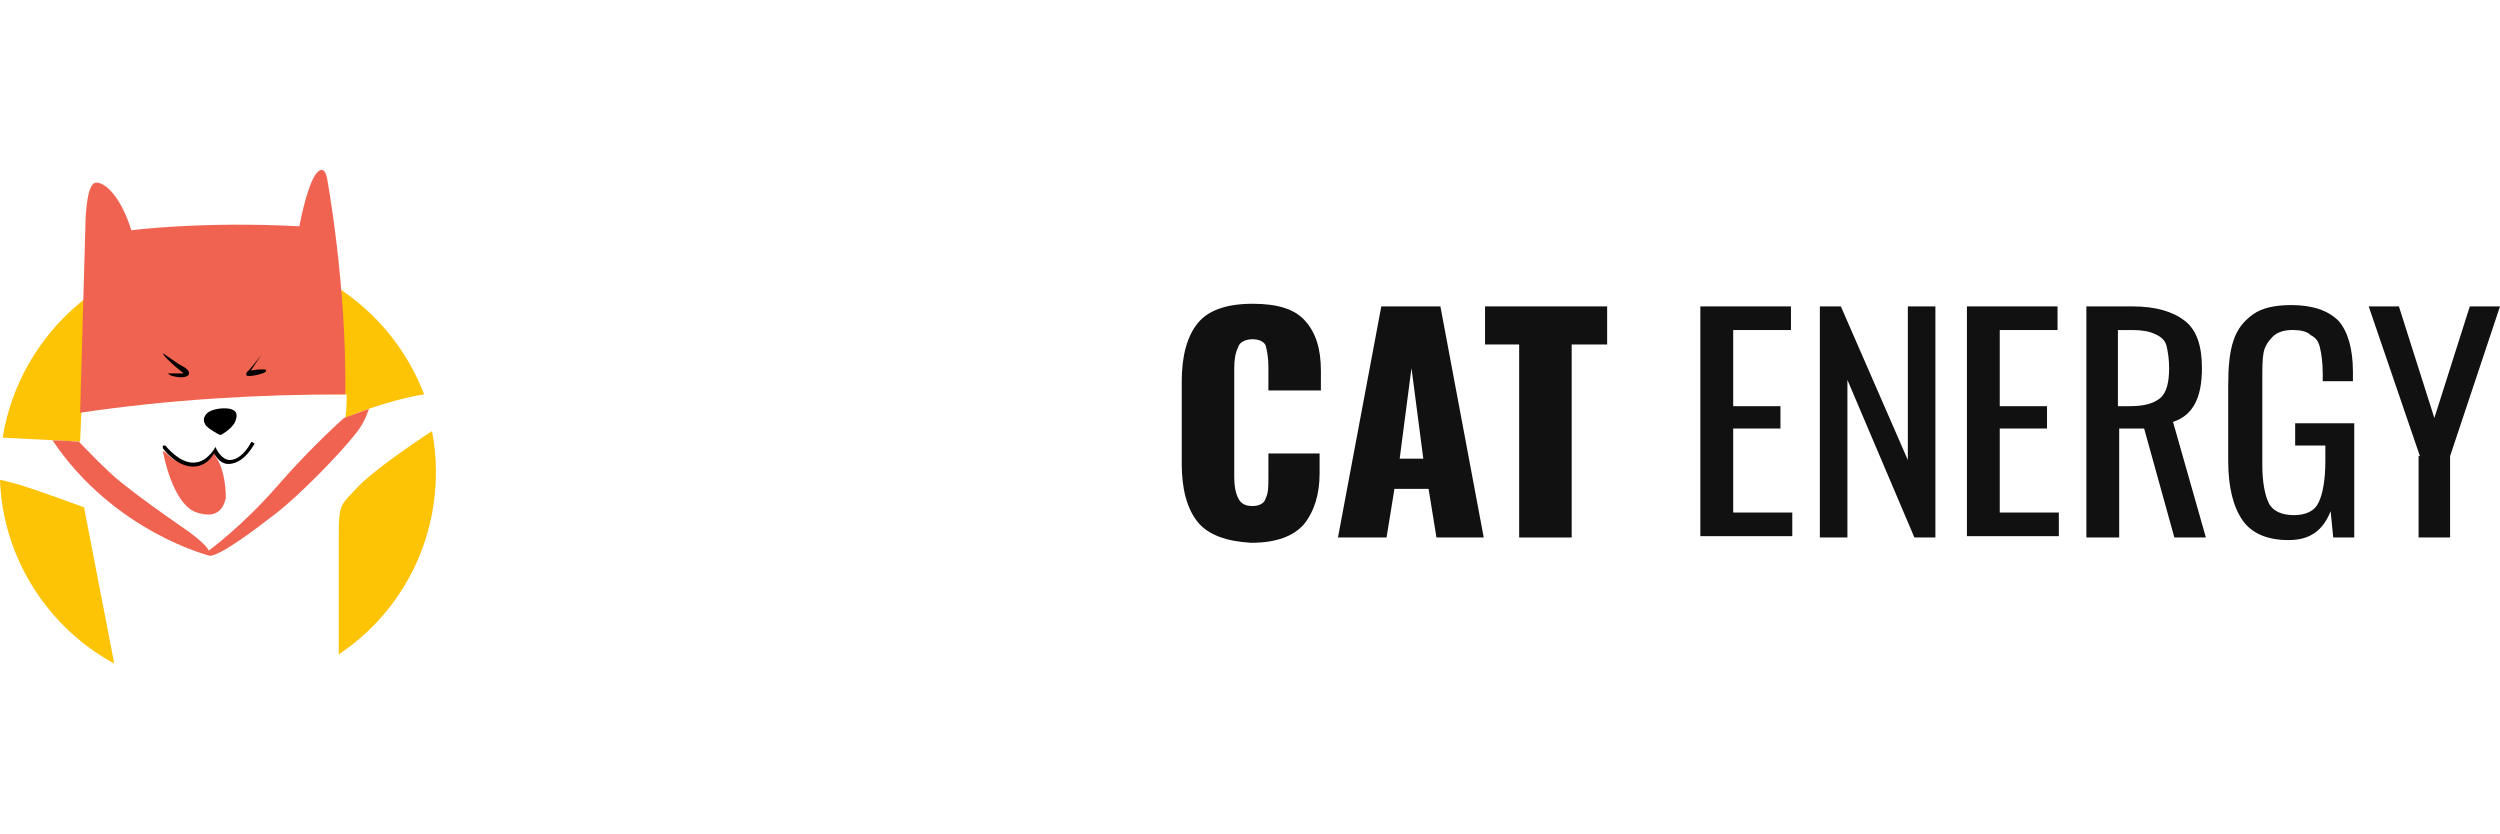
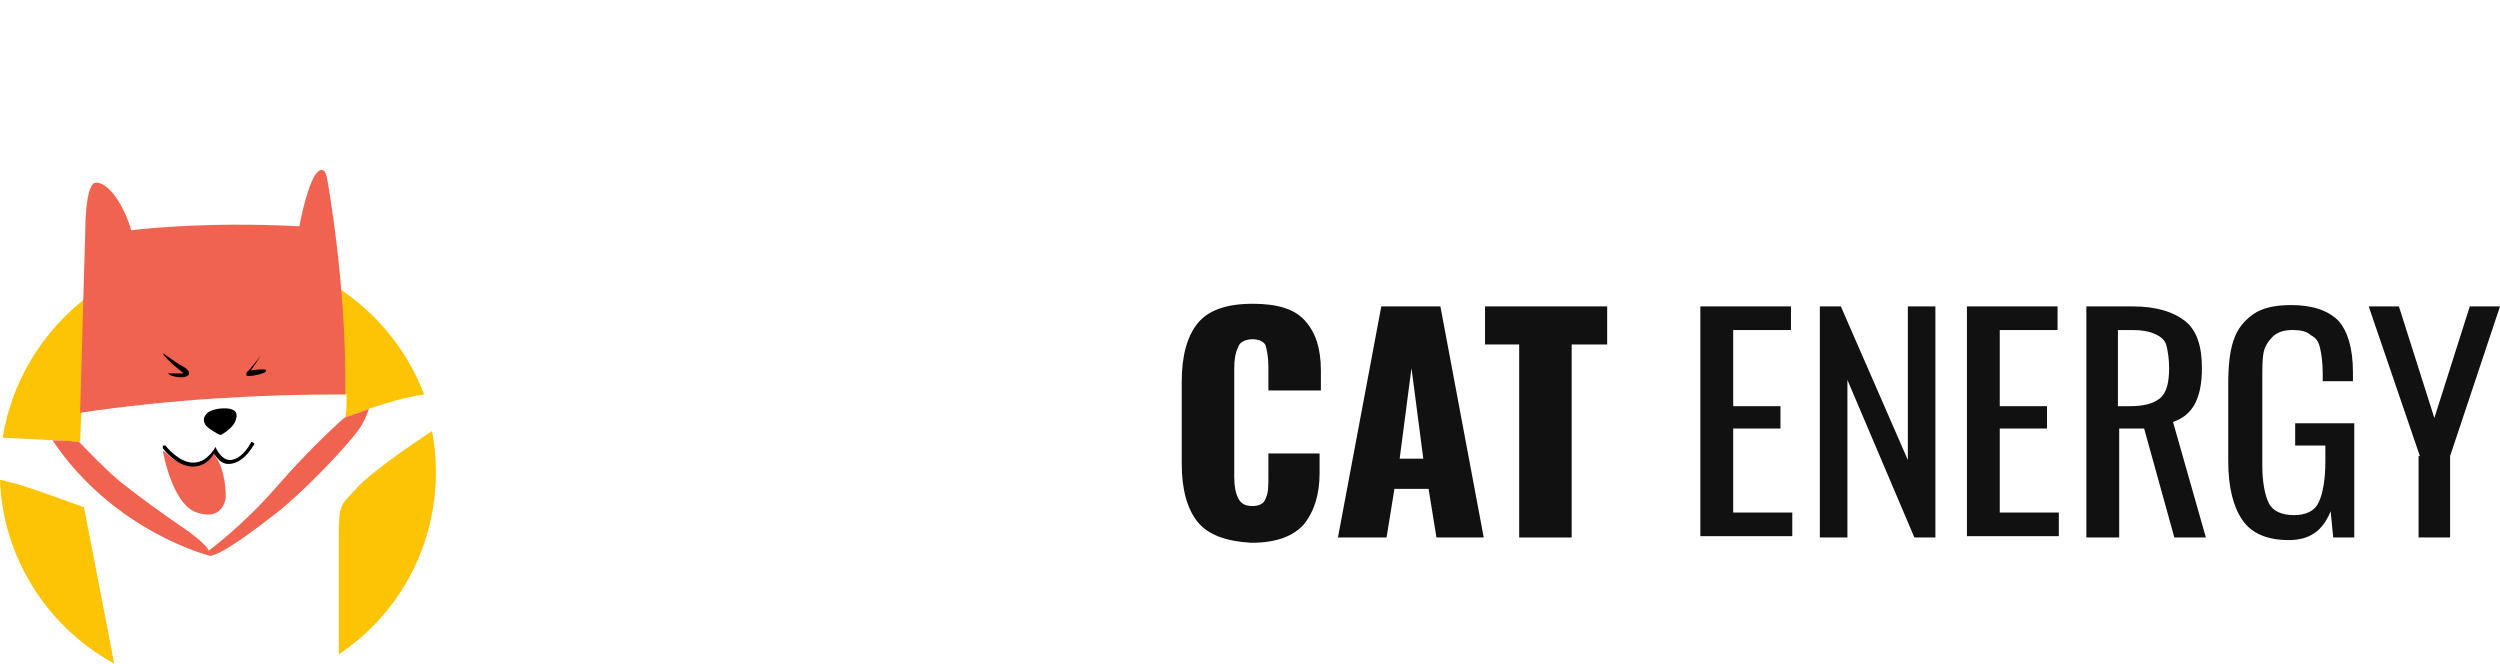
- <svg xmlns="http://www.w3.org/2000/svg" version="1.1" id="Layer_2" x="0px" y="0px" width="150px" height="50px" viewBox="0 0 150 50" enable-background="new 0 0 150 50" xml:space="preserve">
+ <svg xmlns="http://www.w3.org/2000/svg" version="1.1" id="Layer_2" x="0px" y="0px" width="150px" height="39.813px" viewBox="0 0 150 39.813" enable-background="new 0 0 150 39.813" xml:space="preserve">
  <g>
-     <path fill="#FDC305" d="M4.806,26.498l0.079-1.812c5.278-0.709,10.557-1.103,15.914-1.024c0,0.473,0,0.945-0.079,1.418     c0,0,2.285-1.024,4.727-1.418c-1.891-4.963-6.696-8.509-12.29-8.509c-6.539,0-11.975,4.806-12.999,11.108     C1.891,26.34,4.806,26.498,4.806,26.498z" />
-     <path fill="#FDC305" d="M21.429,29.256c-0.945,1.023-1.103,0.945-1.103,2.757c0,0.709,0,3.86,0,7.248     c3.545-2.363,5.83-6.382,5.83-10.95c0-0.867-0.079-1.654-0.236-2.443C24.58,26.734,22.216,28.389,21.429,29.256z" />
-     <path fill="#FDC305" d="M5.042,30.438c0,0-2.994-1.104-4.097-1.418C0.63,28.94,0.315,28.861,0,28.783     c0.158,4.727,2.915,8.902,6.854,11.029L5.042,30.438z" />
+     <path fill="#FDC305" d="M4.806,26.498l0.079-1.812c5.278-0.709,10.557-1.103,15.914-1.024c0,0.473,0,0.945-0.079,1.418     c0,0,2.285-1.024,4.727-1.418c-1.891-4.963-6.696-8.509-12.29-8.509c-6.539,0-11.975,4.806-12.999,11.109     C1.891,26.34,4.806,26.498,4.806,26.498z" />
+     <path fill="#FDC305" d="M21.429,29.256c-0.945,1.023-1.103,0.945-1.103,2.758c0,0.709,0,3.859,0,7.248     c3.545-2.363,5.83-6.383,5.83-10.951c0-0.867-0.079-1.653-0.236-2.442C24.58,26.734,22.216,28.389,21.429,29.256z" />
+     <path fill="#FDC305" d="M5.042,30.438c0,0-2.994-1.104-4.097-1.418C0.63,28.939,0.315,28.861,0,28.783     c0.158,4.727,2.915,8.902,6.854,11.029L5.042,30.438z" />
  </g>
  <path fill="#F06351" d="M20.72,23.662c0.079-6.697-1.103-12.999-1.103-12.999s-0.158-0.945-0.709-0.158   c-0.552,0.867-0.945,3.073-0.945,3.073c-5.83-0.315-10.084,0.236-10.084,0.236c-0.63-2.048-1.654-2.994-2.206-2.836   c-0.552,0.236-0.552,2.679-0.552,2.679L4.806,24.765C10.084,23.977,15.441,23.662,20.72,23.662z" />
-   <path d="M9.769,21.22c0-0.079,0.788,0.551,1.103,0.709c0.315,0.158,0.473,0.315,0.473,0.473s-0.236,0.236-0.473,0.236   s-0.709-0.079-0.788-0.236c0,0,0.473,0,0.709,0h0.236C11.108,22.48,10.005,21.614,9.769,21.22z" />
+   <path d="M9.769,21.22c0-0.079,0.788,0.551,1.103,0.709c0.315,0.158,0.473,0.315,0.473,0.473c0,0.158-0.236,0.236-0.473,0.236   c-0.237,0-0.709-0.079-0.788-0.236c0,0,0.473,0,0.709,0h0.236C11.108,22.48,10.005,21.614,9.769,21.22z" />
  <path d="M15.678,21.298c0,0-0.788,1.024-0.867,1.024c0,0.079-0.158,0.236,0.157,0.236c0.315,0,0.867-0.158,0.946-0.236   c0.079-0.079,0.079-0.158-0.079-0.158c-0.157,0-0.551,0-0.788,0.079L15.678,21.298C15.678,21.298,15.756,21.22,15.678,21.298z" />
-   <path d="M13.235,26.104c0,0,0.63-0.314,0.867-0.787c0.236-0.551,0-0.709-0.315-0.788c-0.394-0.079-1.024,0-1.339,0.237   c-0.315,0.315-0.236,0.551-0.079,0.788C12.526,25.711,12.999,26.025,13.235,26.104z" />
-   <path fill="#F06351" d="M12.841,27.129c0,0-0.158,0.314-0.394,0.473c-0.157,0.157-0.473,0.314-0.788,0.314   c-0.473,0-0.867-0.157-1.182-0.314c-0.158-0.079-0.315-0.236-0.394-0.316c-0.158-0.156-0.315-0.236-0.315-0.236   s0.551,3.23,2.048,3.703c1.418,0.473,1.654-0.551,1.733-0.866c0-0.236,0-1.654-0.63-2.521C12.999,27.049,12.92,27.207,12.841,27.129   z" />
+   <path d="M13.235,26.104c0,0,0.63-0.313,0.867-0.787c0.236-0.551,0-0.709-0.315-0.788c-0.394-0.079-1.024,0-1.339,0.237   c-0.315,0.315-0.236,0.551-0.079,0.789C12.526,25.711,12.999,26.025,13.235,26.104z" />
+   <path fill="#F06351" d="M12.841,27.129c0,0-0.158,0.314-0.394,0.473c-0.157,0.157-0.473,0.314-0.788,0.314   c-0.473,0-0.867-0.157-1.182-0.314c-0.158-0.078-0.315-0.235-0.394-0.315C9.925,27.13,9.768,27.05,9.768,27.05   s0.551,3.229,2.048,3.703c1.418,0.474,1.654-0.551,1.733-0.866c0-0.236,0-1.654-0.63-2.521   C12.999,27.049,12.92,27.207,12.841,27.129z" />
  <g>
-     <path d="M11.581,27.995L11.581,27.995c-1.024,0-1.812-1.103-1.812-1.103c0-0.08,0-0.158,0-0.158c0.079,0,0.157,0,0.157,0     s0.788,1.024,1.655,1.024l0,0c0.473,0,0.866-0.236,1.26-0.788l0.079-0.158l0.079,0.158c0,0,0.315,0.631,0.788,0.631     c0.394,0,0.867-0.316,1.261-1.025c0-0.078,0.079-0.078,0.158,0c0.079,0,0.079,0.08,0,0.158c-0.473,0.788-1.024,1.104-1.497,1.104     s-0.709-0.395-0.867-0.631C12.526,27.759,12.054,27.995,11.581,27.995z" />
+     <path d="M11.581,27.995L11.581,27.995c-1.024,0-1.812-1.103-1.812-1.103c0-0.08,0-0.158,0-0.158c0.079,0,0.157,0,0.157,0     s0.788,1.023,1.655,1.023l0,0c0.473,0,0.866-0.236,1.26-0.787l0.079-0.158l0.079,0.158c0,0,0.315,0.631,0.788,0.631     c0.394,0,0.867-0.316,1.261-1.025c0-0.078,0.079-0.078,0.158,0c0.079,0,0.079,0.08,0,0.158c-0.473,0.787-1.024,1.104-1.497,1.104     S13,27.443,12.842,27.207C12.526,27.759,12.054,27.995,11.581,27.995z" />
  </g>
-   <path fill="#F06351" d="M20.641,25.08c0,0-1.969,1.732-4.018,4.097c-2.048,2.363-4.097,3.86-4.097,3.86   c-0.158-0.395-1.261-1.182-1.261-1.182s-2.442-1.654-4.097-2.994c-0.945-0.787-1.812-1.732-2.442-2.363   c-0.236,0-0.867-0.078-1.576-0.078c3.703,5.514,9.454,6.932,9.454,6.932c0.709-0.078,2.6-1.496,4.018-2.6   c1.418-1.103,3.781-3.545,4.648-4.648c0.473-0.551,0.709-1.102,0.867-1.575C21.271,24.844,20.641,25.08,20.641,25.08z" />
+   <path fill="#F06351" d="M20.641,25.08c0,0-1.969,1.732-4.018,4.098c-2.048,2.362-4.097,3.859-4.097,3.859   c-0.158-0.395-1.261-1.182-1.261-1.182s-2.442-1.654-4.097-2.994c-0.945-0.787-1.812-1.732-2.442-2.363   c-0.236,0-0.867-0.078-1.576-0.078c3.703,5.514,9.454,6.932,9.454,6.932c0.709-0.078,2.6-1.496,4.018-2.6s3.781-3.545,4.648-4.648   c0.473-0.551,0.709-1.102,0.867-1.575C21.271,24.844,20.641,25.08,20.641,25.08z" />
  <g transform="matrix(1, 0, 0, 1, 90, 10.2)">
-     <path fill="#111111" d="M-18.151,21.104c-0.63-0.788-0.945-1.97-0.945-3.466v-4.964c0-1.497,0.315-2.678,0.945-3.466     c0.63-0.788,1.733-1.182,3.309-1.182c1.497,0,2.521,0.315,3.151,1.024c0.631,0.709,0.945,1.655,0.945,2.994v1.182h-3.15v-1.418     c0-0.551-0.08-0.945-0.158-1.26c-0.078-0.236-0.395-0.394-0.788-0.394c-0.394,0-0.788,0.158-0.867,0.473     c-0.158,0.315-0.236,0.709-0.236,1.261v6.539c0,0.552,0.079,0.945,0.236,1.261s0.394,0.473,0.867,0.473     c0.393,0,0.709-0.157,0.788-0.473c0.158-0.315,0.158-0.709,0.158-1.261v-1.418h3.072v1.182c0,1.261-0.315,2.285-0.945,3.072     c-0.631,0.709-1.654,1.104-3.152,1.104C-16.418,22.285-17.521,21.892-18.151,21.104z" />
-     <path fill="#111111" d="M-7.122,8.184h3.546l2.6,13.865h-2.836l-0.473-2.915h-2.049l-0.473,2.915h-2.915L-7.122,8.184z   M-4.602,17.322l-0.709-5.436l-0.709,5.436H-4.602z" />
-     <path fill="#111111" d="M1.229,10.468h-2.127V8.184h7.327v2.285H4.301v11.581H1.15V10.468H1.229z" />
+     <path fill="#111111" d="M-18.151,21.105c-0.63-0.789-0.945-1.971-0.945-3.467v-4.964c0-1.497,0.315-2.678,0.945-3.466     c0.63-0.788,1.733-1.182,3.309-1.182c1.496,0,2.521,0.315,3.15,1.024c0.631,0.709,0.945,1.655,0.945,2.994v1.182h-3.15v-1.418     c0-0.551-0.08-0.945-0.158-1.26c-0.077-0.236-0.395-0.394-0.787-0.394c-0.394,0-0.788,0.158-0.867,0.473     c-0.158,0.315-0.236,0.709-0.236,1.261v6.539c0,0.553,0.079,0.945,0.236,1.262c0.157,0.315,0.394,0.473,0.867,0.473     c0.393,0,0.709-0.157,0.787-0.473c0.158-0.316,0.158-0.709,0.158-1.262v-1.418h3.072v1.182c0,1.262-0.314,2.285-0.945,3.072     c-0.631,0.709-1.653,1.104-3.151,1.104C-16.418,22.284-17.521,21.892-18.151,21.105z" />
+     <path fill="#111111" d="M-7.122,8.184h3.546l2.6,13.865h-2.836l-0.473-2.915h-2.049l-0.473,2.915h-2.916L-7.122,8.184z M-4.602,17.321l-0.709-5.436l-0.709,5.436H-4.602z" />
+     <path fill="#111111" d="M1.229,10.468h-2.127V8.184H6.43v2.285H4.301V22.05H1.15V10.468H1.229z" />
    <path fill="#111111" d="M12.021,8.184h5.437v1.418h-3.466v4.569h2.836v1.34h-2.836v5.041h3.545v1.418h-5.516V8.184z" />
-     <path fill="#111111" d="M19.112,8.184h1.339l4.019,9.218V8.184h1.654v13.865h-1.261l-4.018-9.454v9.454h-1.654V8.184H19.112z" />
-     <path fill="#111111" d="M28.015,8.184h5.437v1.418h-3.467v4.569h2.836v1.34h-2.836v5.041h3.545v1.418h-5.515V8.184z" />
-     <path fill="#111111" d="M35.105,8.184h2.836c1.418,0,2.441,0.315,3.15,0.866c0.709,0.552,1.025,1.497,1.025,2.836     c0,1.812-0.553,2.836-1.734,3.23l1.971,6.933h-1.891l-1.813-6.538h-1.497v6.538h-1.97V8.184H35.105z M37.783,14.171     c0.867,0,1.418-0.158,1.813-0.473c0.394-0.315,0.551-0.945,0.551-1.812c0-0.552-0.078-1.024-0.157-1.339s-0.315-0.551-0.709-0.709     c-0.315-0.158-0.788-0.236-1.339-0.236h-0.867v4.569H37.783z" />
-     <path fill="#111111" d="M44.559,21.025c-0.551-0.787-0.866-1.969-0.866-3.545V12.91c0-1.103,0.079-1.969,0.315-2.678     c0.236-0.709,0.63-1.182,1.182-1.576c0.551-0.394,1.339-0.552,2.284-0.552c1.261,0,2.206,0.315,2.837,0.945     c0.551,0.63,0.865,1.655,0.865,3.073v0.551h-1.812v-0.473c0-0.63-0.079-1.182-0.157-1.497c-0.079-0.394-0.236-0.63-0.552-0.788     c-0.236-0.236-0.63-0.315-1.103-0.315c-0.552,0-0.945,0.157-1.182,0.394c-0.236,0.236-0.473,0.551-0.552,0.945     c-0.079,0.394-0.079,0.945-0.079,1.654v5.121c0,1.024,0.158,1.813,0.395,2.285s0.787,0.709,1.496,0.709s1.261-0.236,1.497-0.788     c0.236-0.473,0.394-1.339,0.394-2.442v-0.945H47.71v-1.339h3.546v6.854h-1.262l-0.156-1.575c-0.474,1.182-1.262,1.732-2.521,1.732     C46.056,22.206,45.11,21.813,44.559,21.025z" />
-     <path fill="#111111" d="M55.194,17.165l-3.072-8.981h1.812l2.127,6.696l2.127-6.696H60l-2.994,8.981v4.884h-1.891v-4.884H55.194z" />
+     <path fill="#111111" d="M19.111,8.184h1.34l4.02,9.218V8.184h1.653v13.865h-1.261l-4.018-9.454v9.454h-1.654V8.184H19.111z" />
+     <path fill="#111111" d="M28.016,8.184h5.437v1.418h-3.468v4.569h2.836v1.34h-2.836v5.041h3.545v1.418h-5.514V8.184z" />
+     <path fill="#111111" d="M35.105,8.184h2.836c1.418,0,2.44,0.315,3.149,0.866c0.709,0.552,1.025,1.497,1.025,2.836     c0,1.812-0.554,2.836-1.734,3.23l1.972,6.933h-1.892l-1.813-6.538h-1.496v6.538h-1.971V8.184H35.105z M37.783,14.171     c0.867,0,1.418-0.158,1.813-0.473s0.551-0.945,0.551-1.812c0-0.552-0.078-1.024-0.156-1.339c-0.079-0.315-0.315-0.551-0.709-0.709     c-0.315-0.158-0.788-0.236-1.34-0.236h-0.866v4.569H37.783z" />
+     <path fill="#111111" d="M44.559,21.025c-0.551-0.787-0.865-1.969-0.865-3.545v-4.57c0-1.103,0.078-1.969,0.314-2.678     s0.631-1.182,1.182-1.576c0.552-0.394,1.34-0.552,2.285-0.552c1.26,0,2.205,0.315,2.836,0.945c0.551,0.63,0.865,1.655,0.865,3.073     v0.551h-1.813V12.2c0-0.63-0.078-1.182-0.156-1.497c-0.079-0.394-0.236-0.63-0.553-0.788C48.419,9.679,48.025,9.6,47.552,9.6     C47,9.6,46.607,9.757,46.37,9.994c-0.236,0.236-0.474,0.551-0.552,0.945c-0.08,0.394-0.08,0.945-0.08,1.654v5.121     c0,1.023,0.158,1.813,0.396,2.285c0.237,0.472,0.787,0.709,1.496,0.709s1.261-0.236,1.497-0.788     c0.236-0.474,0.395-1.339,0.395-2.442v-0.945H47.71v-1.338h3.546v6.854h-1.262l-0.156-1.575c-0.475,1.183-1.262,1.731-2.521,1.731     C46.057,22.206,45.109,21.814,44.559,21.025z" />
+     <path fill="#111111" d="M55.193,17.165l-3.071-8.981h1.812l2.127,6.696l2.127-6.696H60l-2.994,8.981v4.884h-1.891v-4.884H55.193z" />
  </g>
</svg>
